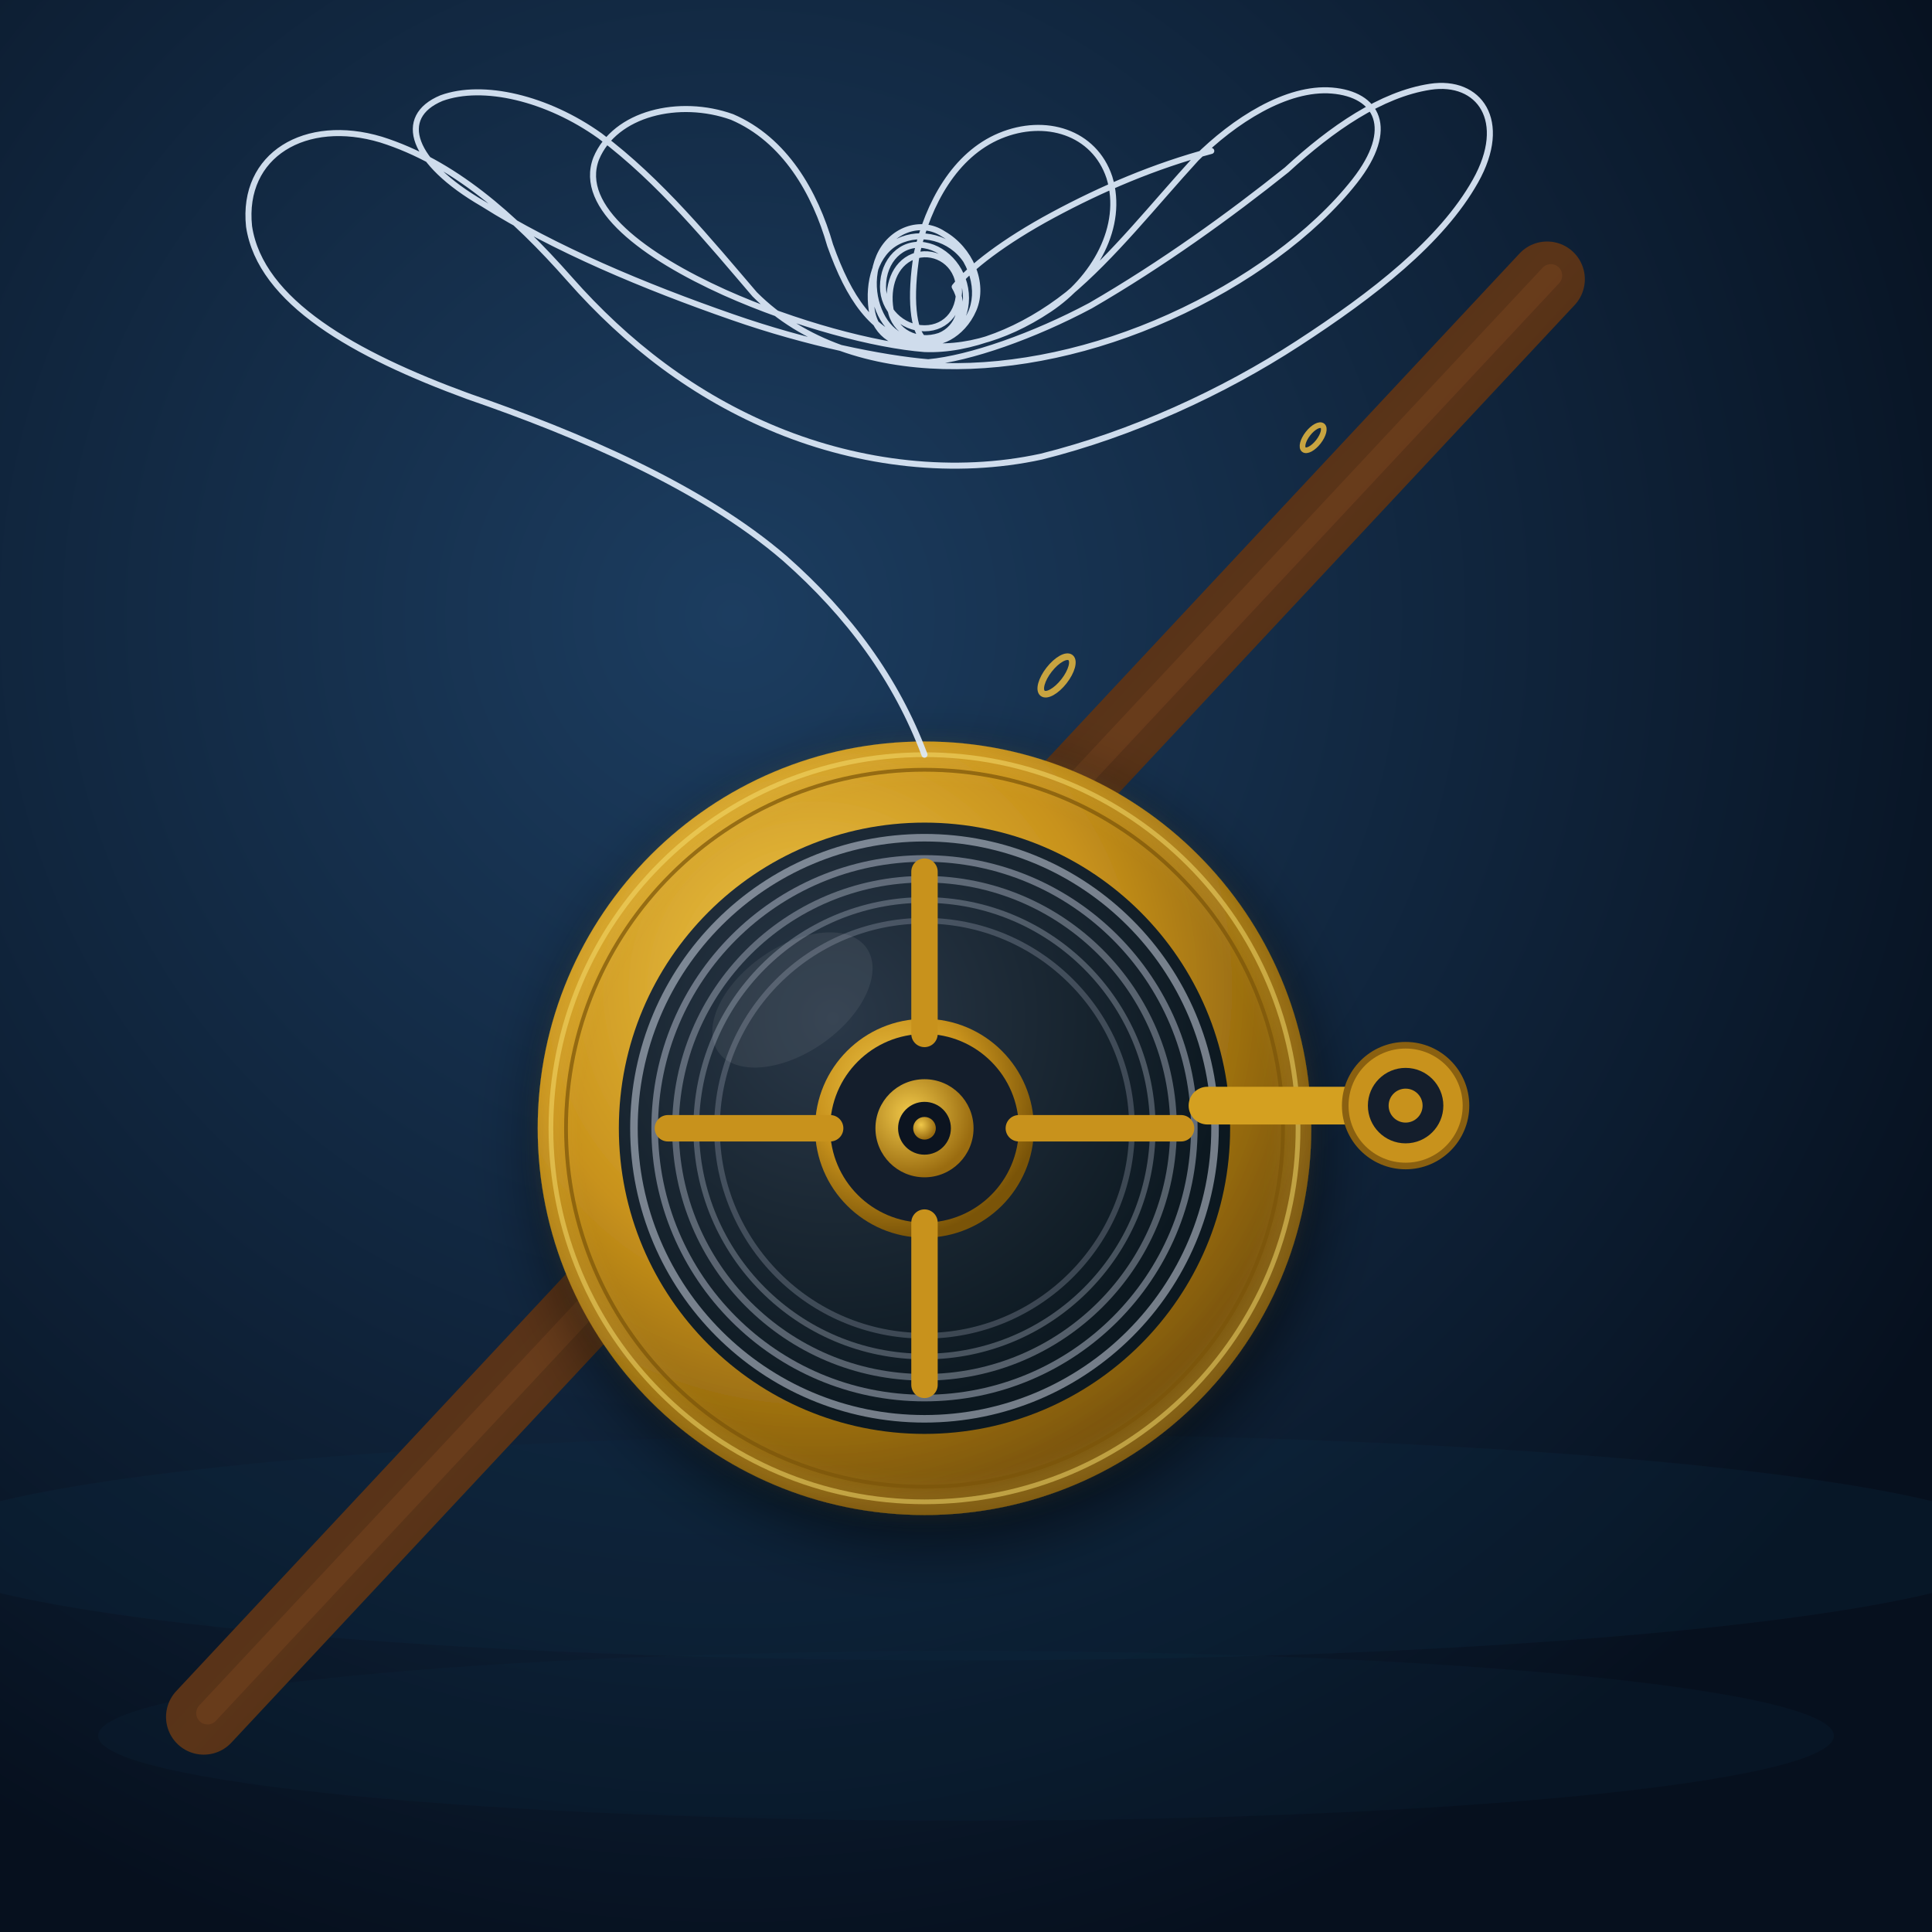
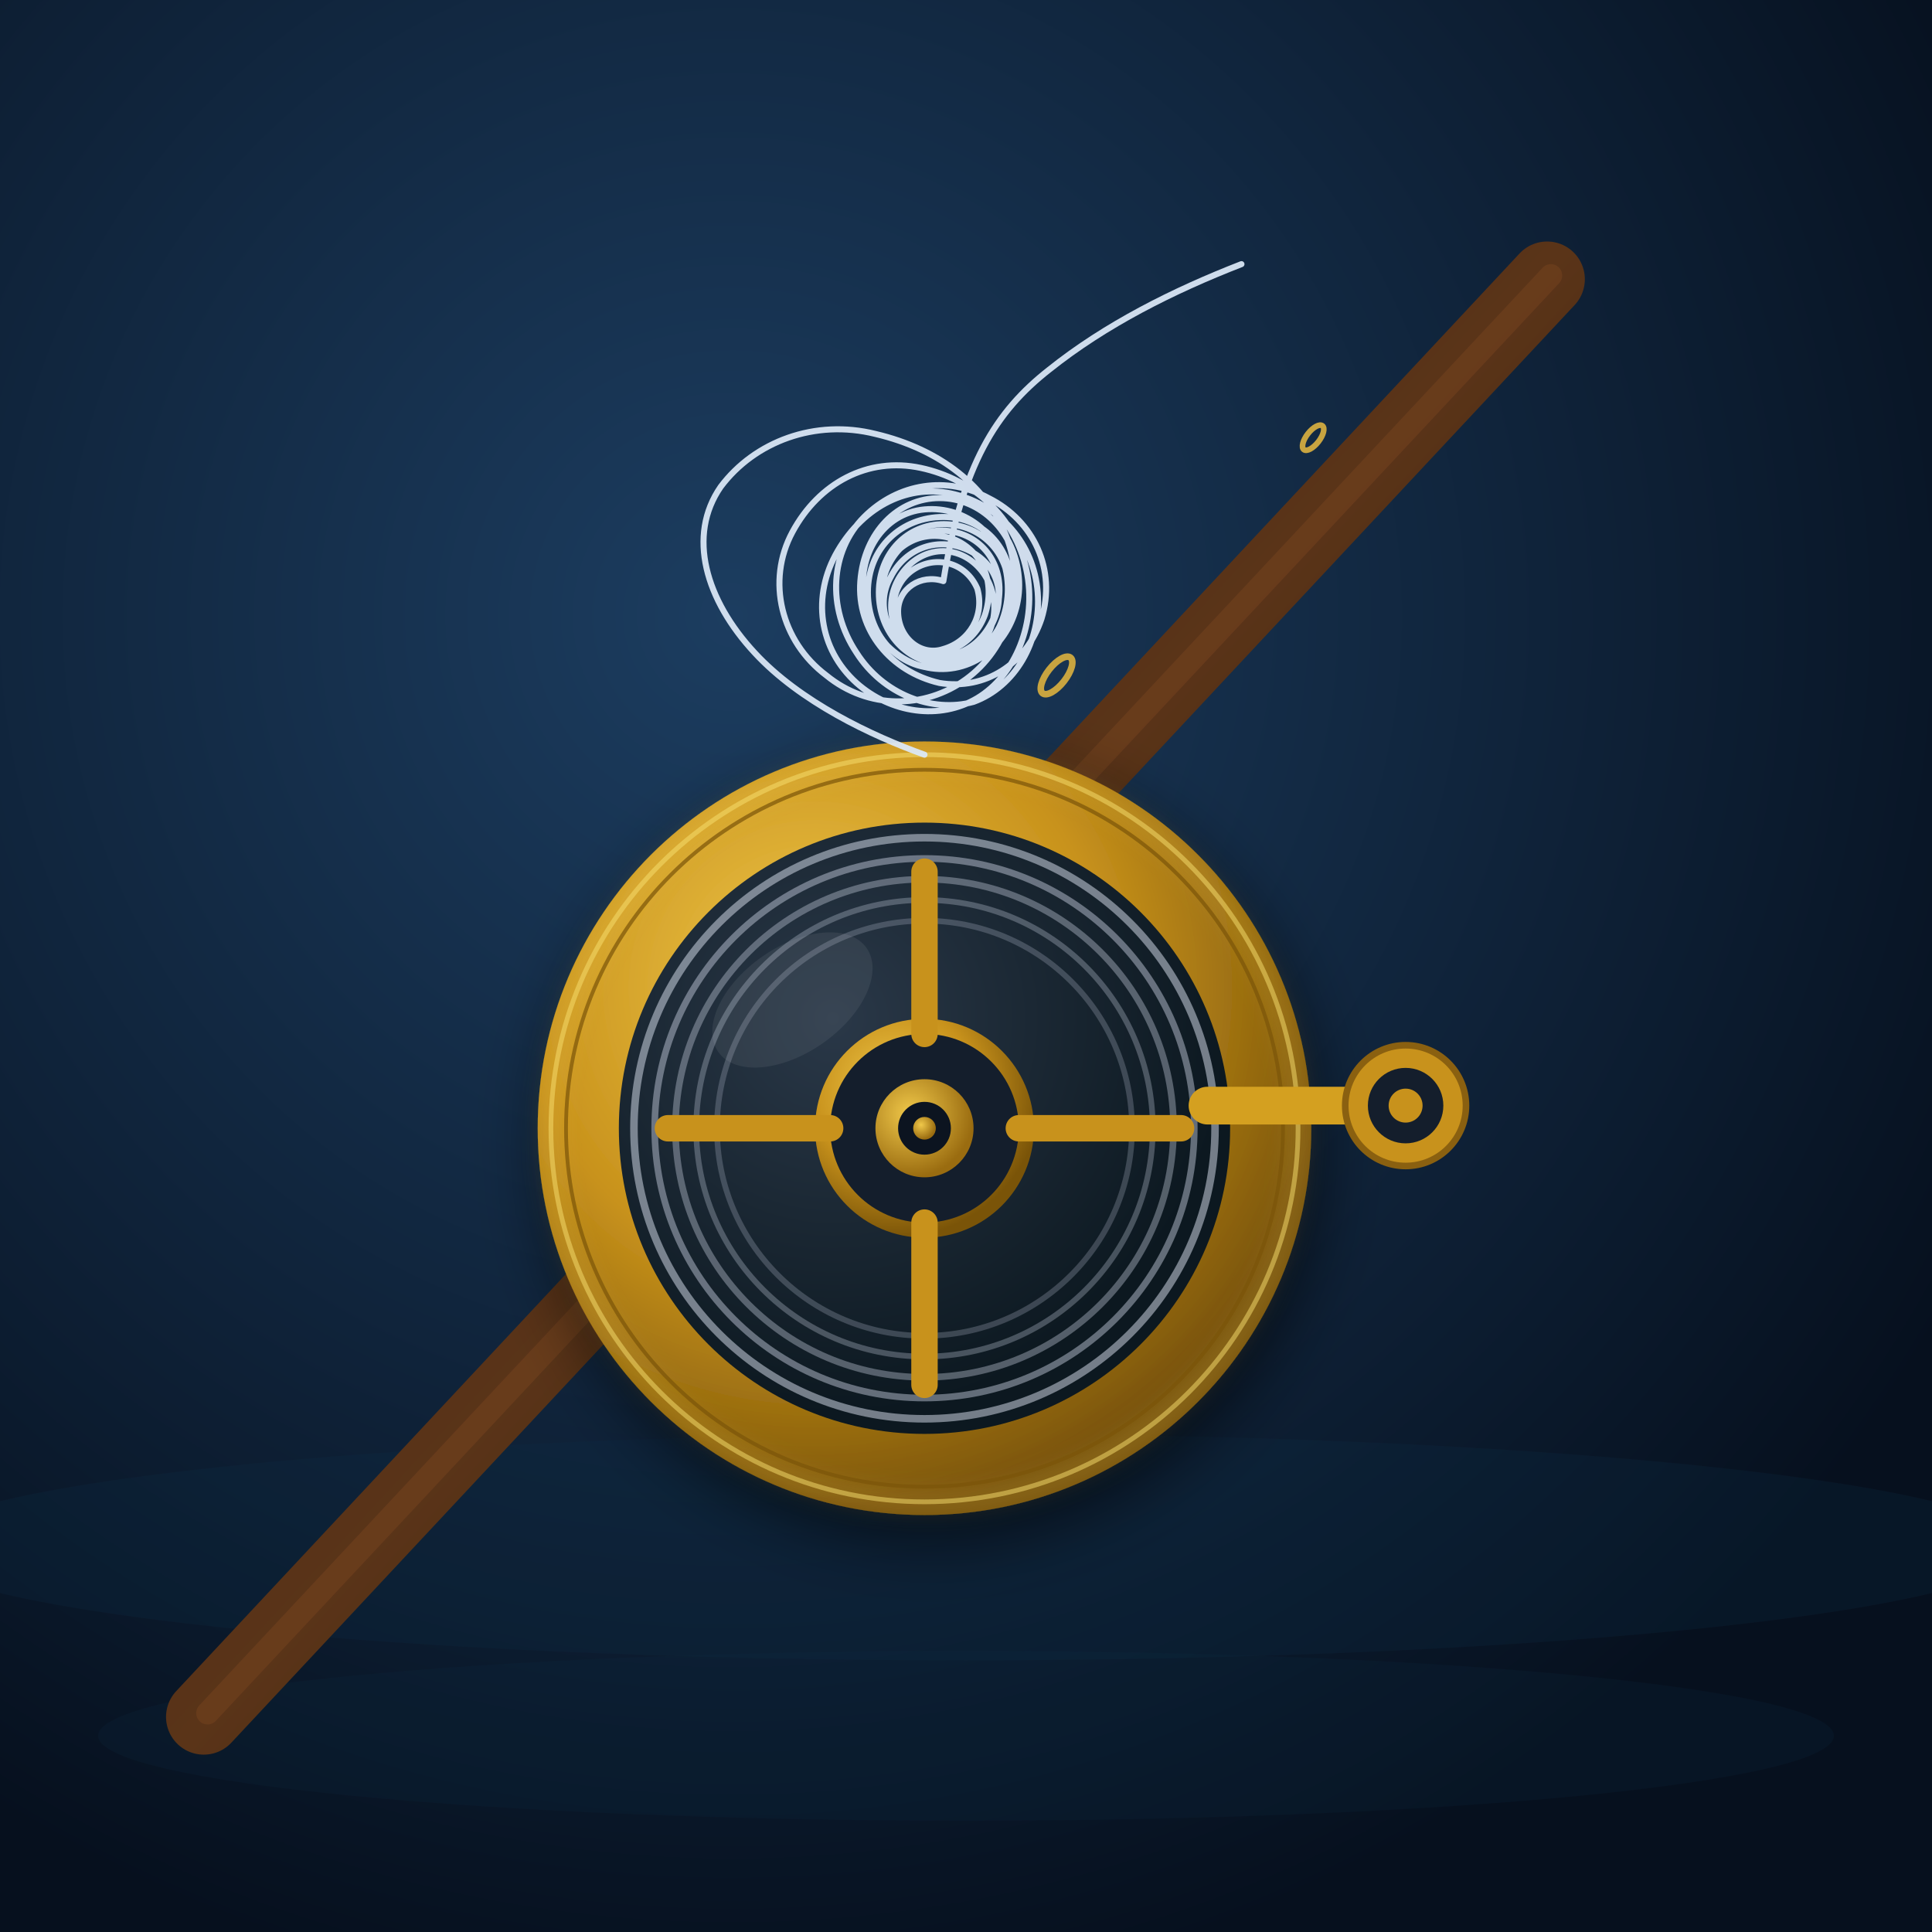
<svg xmlns="http://www.w3.org/2000/svg" viewBox="0 0 1024 1024">
  <defs>
    <radialGradient id="bg" cx="38%" cy="32%" r="72%">
      <stop offset="0%" stop-color="#1c3d60" />
      <stop offset="100%" stop-color="#06101e" />
    </radialGradient>
    <radialGradient id="reelBody" cx="36%" cy="32%" r="68%">
      <stop offset="0%" stop-color="#f0c84a" />
      <stop offset="55%" stop-color="#c8921c" />
      <stop offset="100%" stop-color="#7a5408" />
    </radialGradient>
    <radialGradient id="spoolFill" cx="35%" cy="32%" r="65%">
      <stop offset="0%" stop-color="#2a3848" />
      <stop offset="100%" stop-color="#0c1820" />
    </radialGradient>
    <radialGradient id="hub" cx="35%" cy="35%" r="65%">
      <stop offset="0%" stop-color="#f0c84a" />
      <stop offset="100%" stop-color="#9a6c10" />
    </radialGradient>
    <linearGradient id="rodGrad" x1="0%" y1="0%" x2="100%" y2="100%">
      <stop offset="0%" stop-color="#3c2010" />
      <stop offset="50%" stop-color="#5a3418" />
      <stop offset="100%" stop-color="#1a0c04" />
    </linearGradient>
    <filter id="reelShadow" x="-15%" y="-15%" width="130%" height="130%">
      <feDropShadow dx="4" dy="12" stdDeviation="18" flood-color="#000" flood-opacity="0.6" />
    </filter>
    <filter id="rimGlow" x="-5%" y="-5%" width="110%" height="110%">
      <feGaussianBlur stdDeviation="6" result="blur" />
      <feMerge>
        <feMergeNode in="blur" />
        <feMergeNode in="SourceGraphic" />
      </feMerge>
    </filter>
  </defs>
  <rect width="1024" height="1024" fill="url(#bg)" />
  <ellipse cx="512" cy="820" rx="560" ry="60" fill="#0d2a42" opacity="0.25" />
  <ellipse cx="512" cy="920" rx="460" ry="45" fill="#0d2a42" opacity="0.18" />
  <line x1="108" y1="910" x2="820" y2="148" stroke="url(#rodGrad)" stroke-width="40" stroke-linecap="round" />
  <line x1="110" y1="908" x2="822" y2="146" stroke="#7a4420" stroke-width="12" stroke-linecap="round" opacity="0.45" />
  <g transform="translate(340,572) rotate(-52)">
    <ellipse rx="16" ry="7" fill="none" stroke="#c8a440" stroke-width="4" />
  </g>
  <g transform="translate(560,358) rotate(-52)">
    <ellipse rx="12" ry="5" fill="none" stroke="#c8a440" stroke-width="3.5" />
  </g>
  <g transform="translate(696,232) rotate(-52)">
    <ellipse rx="8" ry="3.5" fill="none" stroke="#c8a440" stroke-width="3" />
  </g>
  <rect x="408" y="540" width="150" height="44" rx="10" fill="#b07c18" transform="rotate(-52,483,562)" />
  <circle cx="490" cy="598" r="205" fill="url(#reelBody)" filter="url(#reelShadow)" />
  <circle cx="490" cy="598" r="198" fill="none" stroke="#f8e070" stroke-width="2.5" opacity="0.55" filter="url(#rimGlow)" />
  <circle cx="490" cy="598" r="190" fill="none" stroke="#7a5408" stroke-width="2" opacity="0.7" />
  <circle cx="490" cy="598" r="162" fill="url(#spoolFill)" />
  <circle cx="490" cy="598" r="154" fill="none" stroke="#d4dcea" stroke-width="4" opacity="0.52" />
  <circle cx="490" cy="598" r="143" fill="none" stroke="#cad2e2" stroke-width="3.5" opacity="0.46" />
  <circle cx="490" cy="598" r="132" fill="none" stroke="#c0c8d8" stroke-width="3.5" opacity="0.40" />
  <circle cx="490" cy="598" r="121" fill="none" stroke="#b8c0d0" stroke-width="3" opacity="0.34" />
  <circle cx="490" cy="598" r="110" fill="none" stroke="#b0b8c8" stroke-width="3" opacity="0.28" />
  <circle cx="490" cy="598" r="58" fill="url(#reelBody)" />
  <circle cx="490" cy="598" r="50" fill="#141e2c" />
  <line x1="490" y1="548" x2="490" y2="462" stroke="#c8921c" stroke-width="14" stroke-linecap="round" />
  <line x1="490" y1="648" x2="490" y2="734" stroke="#c8921c" stroke-width="14" stroke-linecap="round" />
  <line x1="440" y1="598" x2="354" y2="598" stroke="#c8921c" stroke-width="14" stroke-linecap="round" />
  <line x1="540" y1="598" x2="626" y2="598" stroke="#c8921c" stroke-width="14" stroke-linecap="round" />
  <circle cx="490" cy="598" r="26" fill="url(#hub)" />
  <circle cx="490" cy="598" r="14" fill="#0c1420" />
  <circle cx="490" cy="598" r="6" fill="url(#hub)" />
  <rect x="630" y="576" width="110" height="20" rx="10" fill="#d4a020" />
  <circle cx="745" cy="586" r="32" fill="#c8921c" stroke="#8a6010" stroke-width="3.5" />
  <circle cx="745" cy="586" r="20" fill="#141e2c" />
  <circle cx="745" cy="586" r="9" fill="#c8921c" />
  <ellipse cx="420" cy="530" rx="48" ry="28" fill="white" opacity="0.07" transform="rotate(-35,420,530)" />
-   <path d="     M 490,400      C 475,360 450,326 416,296     C 372,258 306,230 248,210     C 188,188 138,160 132,120     C 128,82  162,62  202,74     C 240,86  272,114 302,148     C 332,182 368,210 412,228     C 456,246 506,252 552,242     C 600,230 648,208 688,182     C 728,156 764,128 782,96     C 800,64  784,42  758,46     C 732,50  706,68  682,90     C 652,114 616,140 578,162     C 548,178 514,190 492,192      C 468,190 428,182 388,168     C 342,152 294,132 256,108     C 218,86  210,62  234,52     C 256,44  290,52  318,72     C 350,96  376,128 400,156     C 426,182 462,193 500,194      C 538,195 580,186 620,168     C 660,150 696,124 718,96     C 740,68  730,50  706,48     C 682,46  654,64  634,84     C 612,108 590,136 566,156     C 542,175 514,186 490,185      C 464,183 422,172 384,155     C 342,136 306,110 316,84     C 326,60  360,52  388,62     C 416,74  432,102 440,130     C 450,158 462,176 484,182      C 506,187 532,180 556,164     C 580,148 596,120 588,94     C 580,70  554,62  530,72     C 506,82  492,108 486,134     C 482,158 484,176 490,180      C 496,184 510,178 516,164     C 522,150 514,132 500,124     C 488,116 472,122 466,136     C 460,150 464,166 472,174     C 480,182 494,184 506,176     C 518,168 520,152 512,138     C 504,126 488,122 476,128     C 464,134 460,150 462,164     C 464,178 476,184 488,183     C 502,182 512,172 512,158     C 512,144 502,132 490,130     C 478,128 468,138 468,152     C 468,164 478,174 490,174     C 502,174 510,164 508,150     C 506,138 494,132 484,136     C 474,140 470,152 472,164     C 474,176 486,182 498,178     C 508,174 512,162 506,152      C 514,142 532,128 558,114     C 584,100 612,88  642,80   " fill="none" stroke="#dce8f8" stroke-width="3.2" stroke-linecap="round" stroke-linejoin="round" opacity="0.93" />
+   <path d="     M 490,400      C 462,390 424,372 400,346     C 374,318 364,284 382,258     C 400,234 432,222 464,230     C 498,238 524,258 534,286     C 544,314 534,344 512,360     C 490,376 460,376 438,358     C 414,340 406,308 420,282     C 434,256 460,242 488,248     C 516,254 538,274 544,302     C 550,330 538,358 518,370     C 498,382 472,378 454,362     C 434,344 430,316 444,292     C 458,268 482,256 506,262     C 530,268 548,288 550,314     C 552,340 538,364 516,372      C 494,378 468,368 454,346     C 438,322 440,292 458,274     C 476,256 502,252 524,264     C 548,276 560,302 552,328     C 544,352 522,366 498,362     C 472,356 454,334 456,308     C 458,282 476,264 498,264     C 520,264 538,282 540,306     C 542,328 528,350 506,354     C 484,358 462,342 458,318     C 454,294 468,272 490,270     C 512,268 532,284 534,308      C 536,330 522,352 500,354     C 478,356 460,338 460,314     C 460,290 478,274 500,274     C 522,274 538,292 536,316     C 534,338 518,354 498,352     C 478,350 464,332 466,310     C 468,290 484,276 504,278     C 524,280 538,298 534,320     C 530,340 514,354 494,350     C 476,346 464,328 468,308     C 472,290 488,278 506,282     C 524,286 534,304 528,324     C 522,342 506,352 488,346     C 472,340 462,322 468,304     C 474,288 490,280 506,286     C 520,292 528,308 522,326     C 516,342 500,350 484,344     C 470,338 464,320 472,306      C 480,290 498,284 514,292     C 530,300 534,318 524,334     C 514,348 498,352 484,344     C 472,336 468,318 478,304     C 488,290 506,288 518,300     C 530,312 530,332 518,344     C 506,354 490,352 480,340     C 470,328 472,310 484,302     C 496,294 512,298 518,312     C 522,326 514,340 500,344     C 488,348 476,338 476,324     C 476,312 488,304 500,308      C 510,246 528,218 556,196     C 586,172 622,154 658,140   " fill="none" stroke="#dce8f8" stroke-width="3.2" stroke-linecap="round" stroke-linejoin="round" opacity="0.93" />
</svg>
